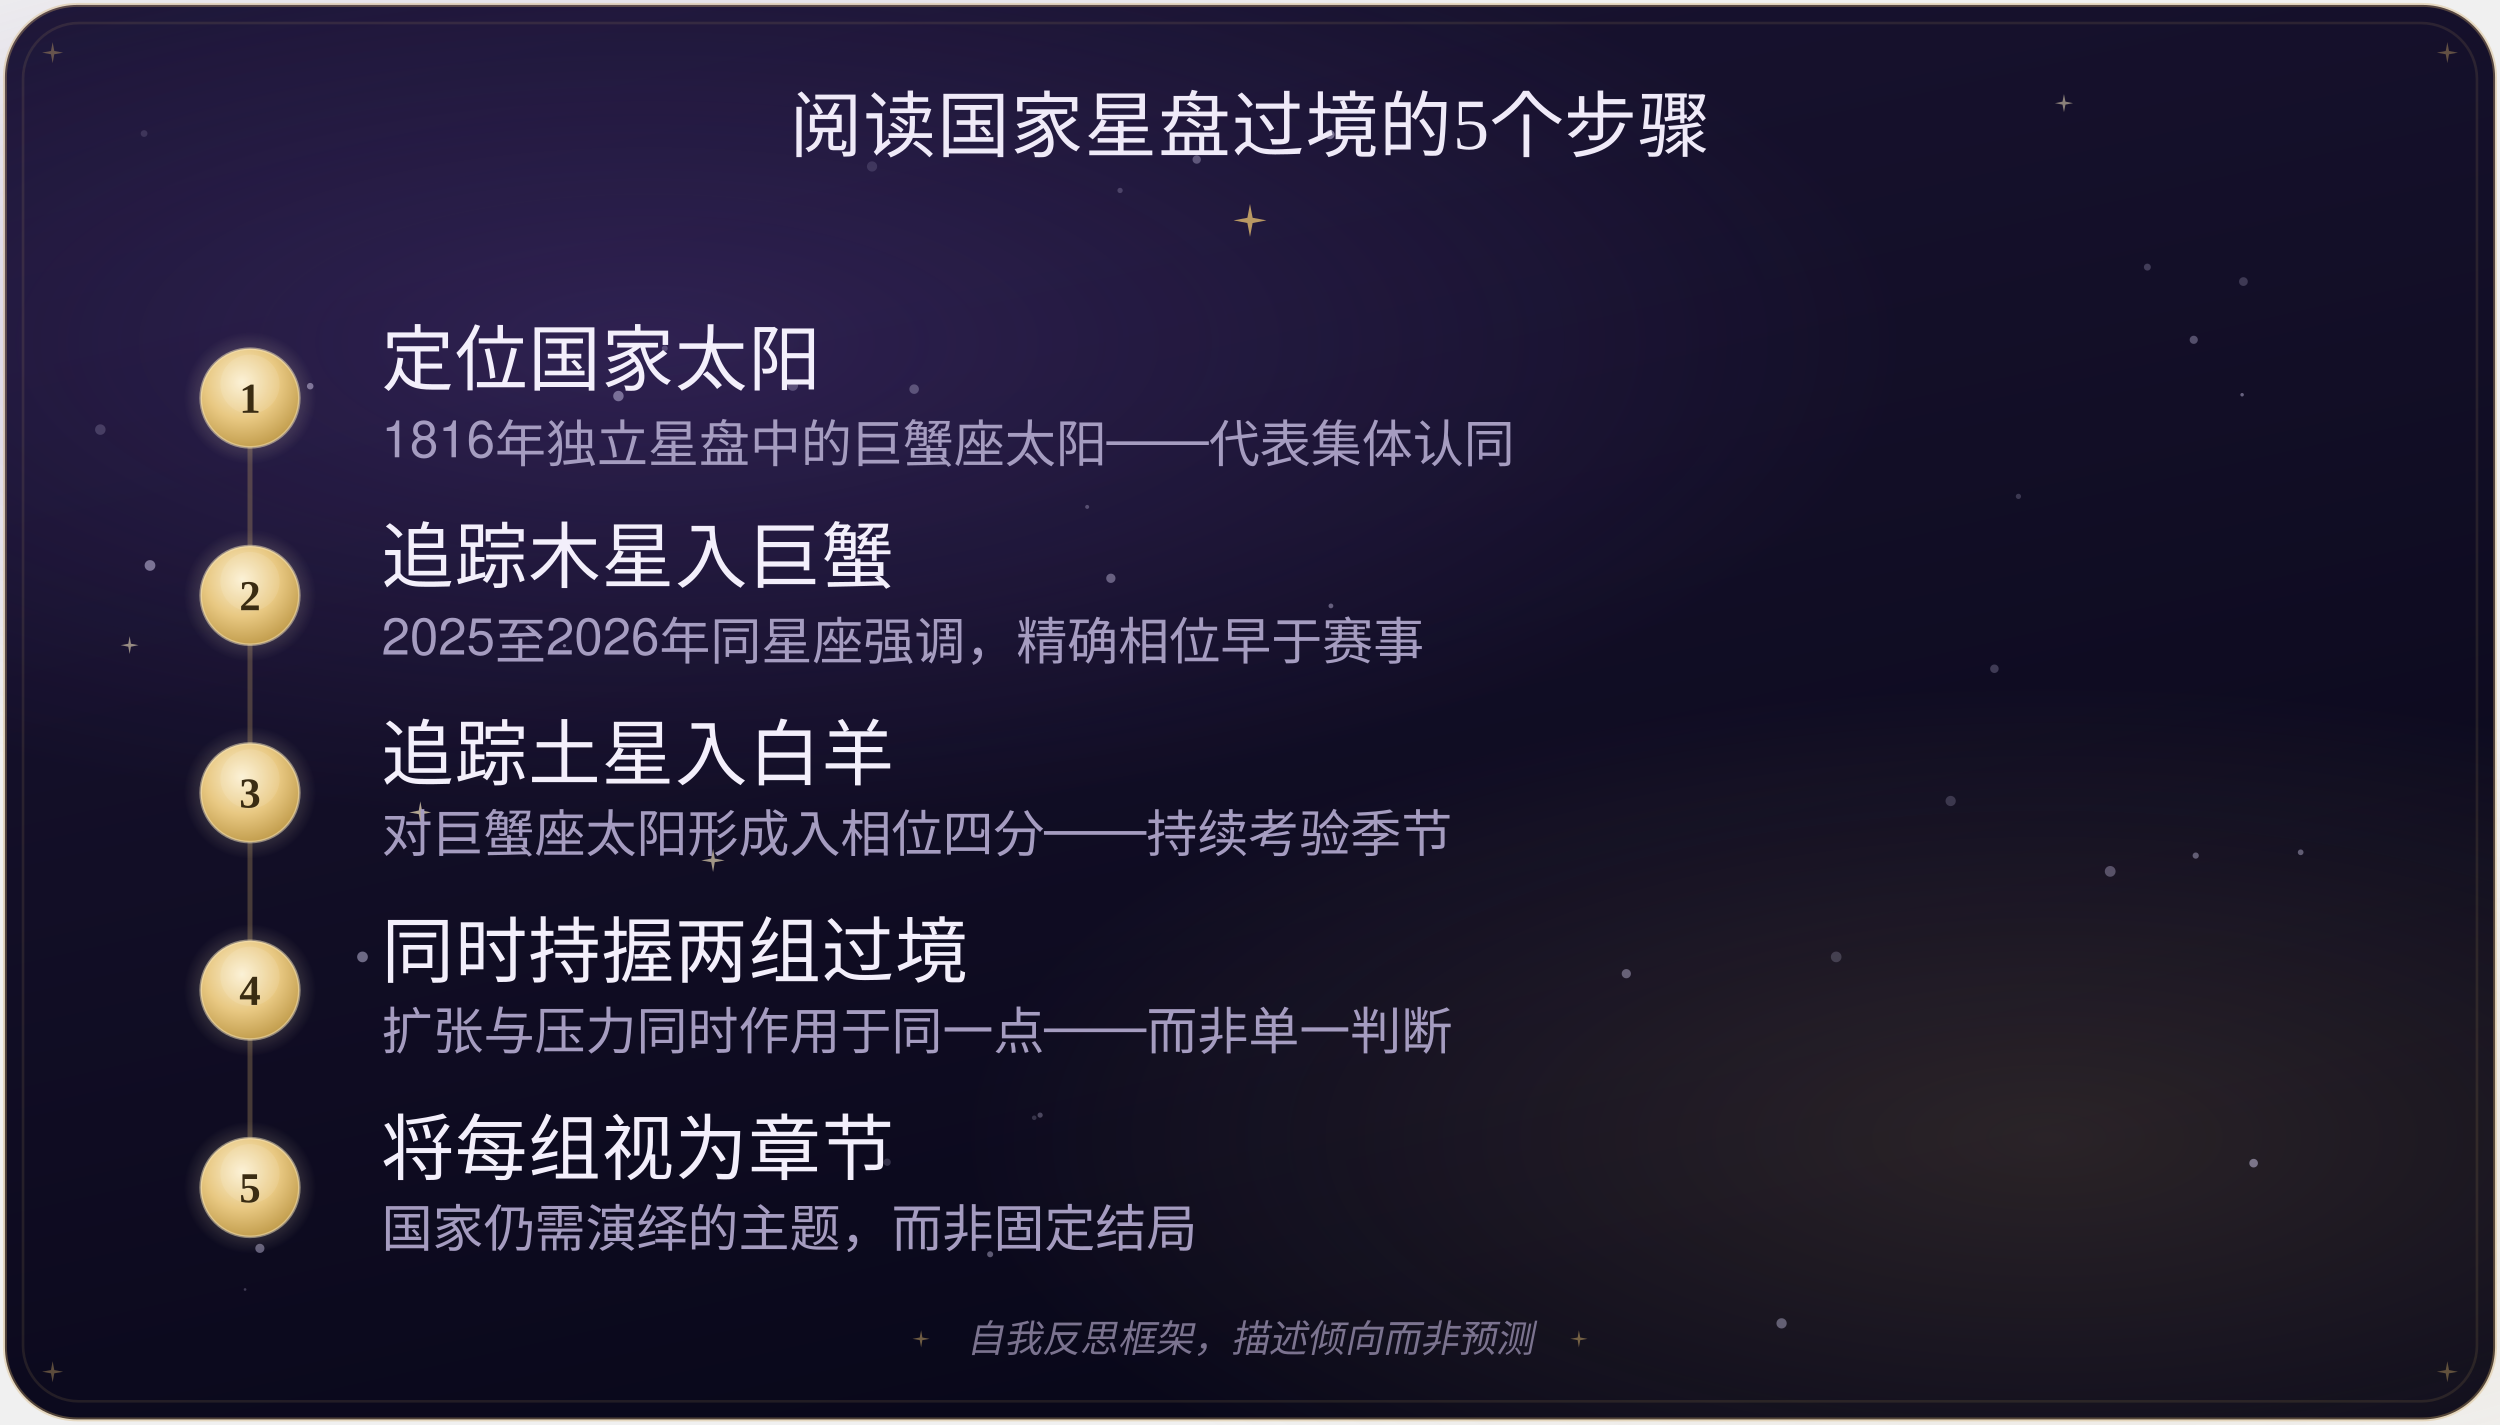
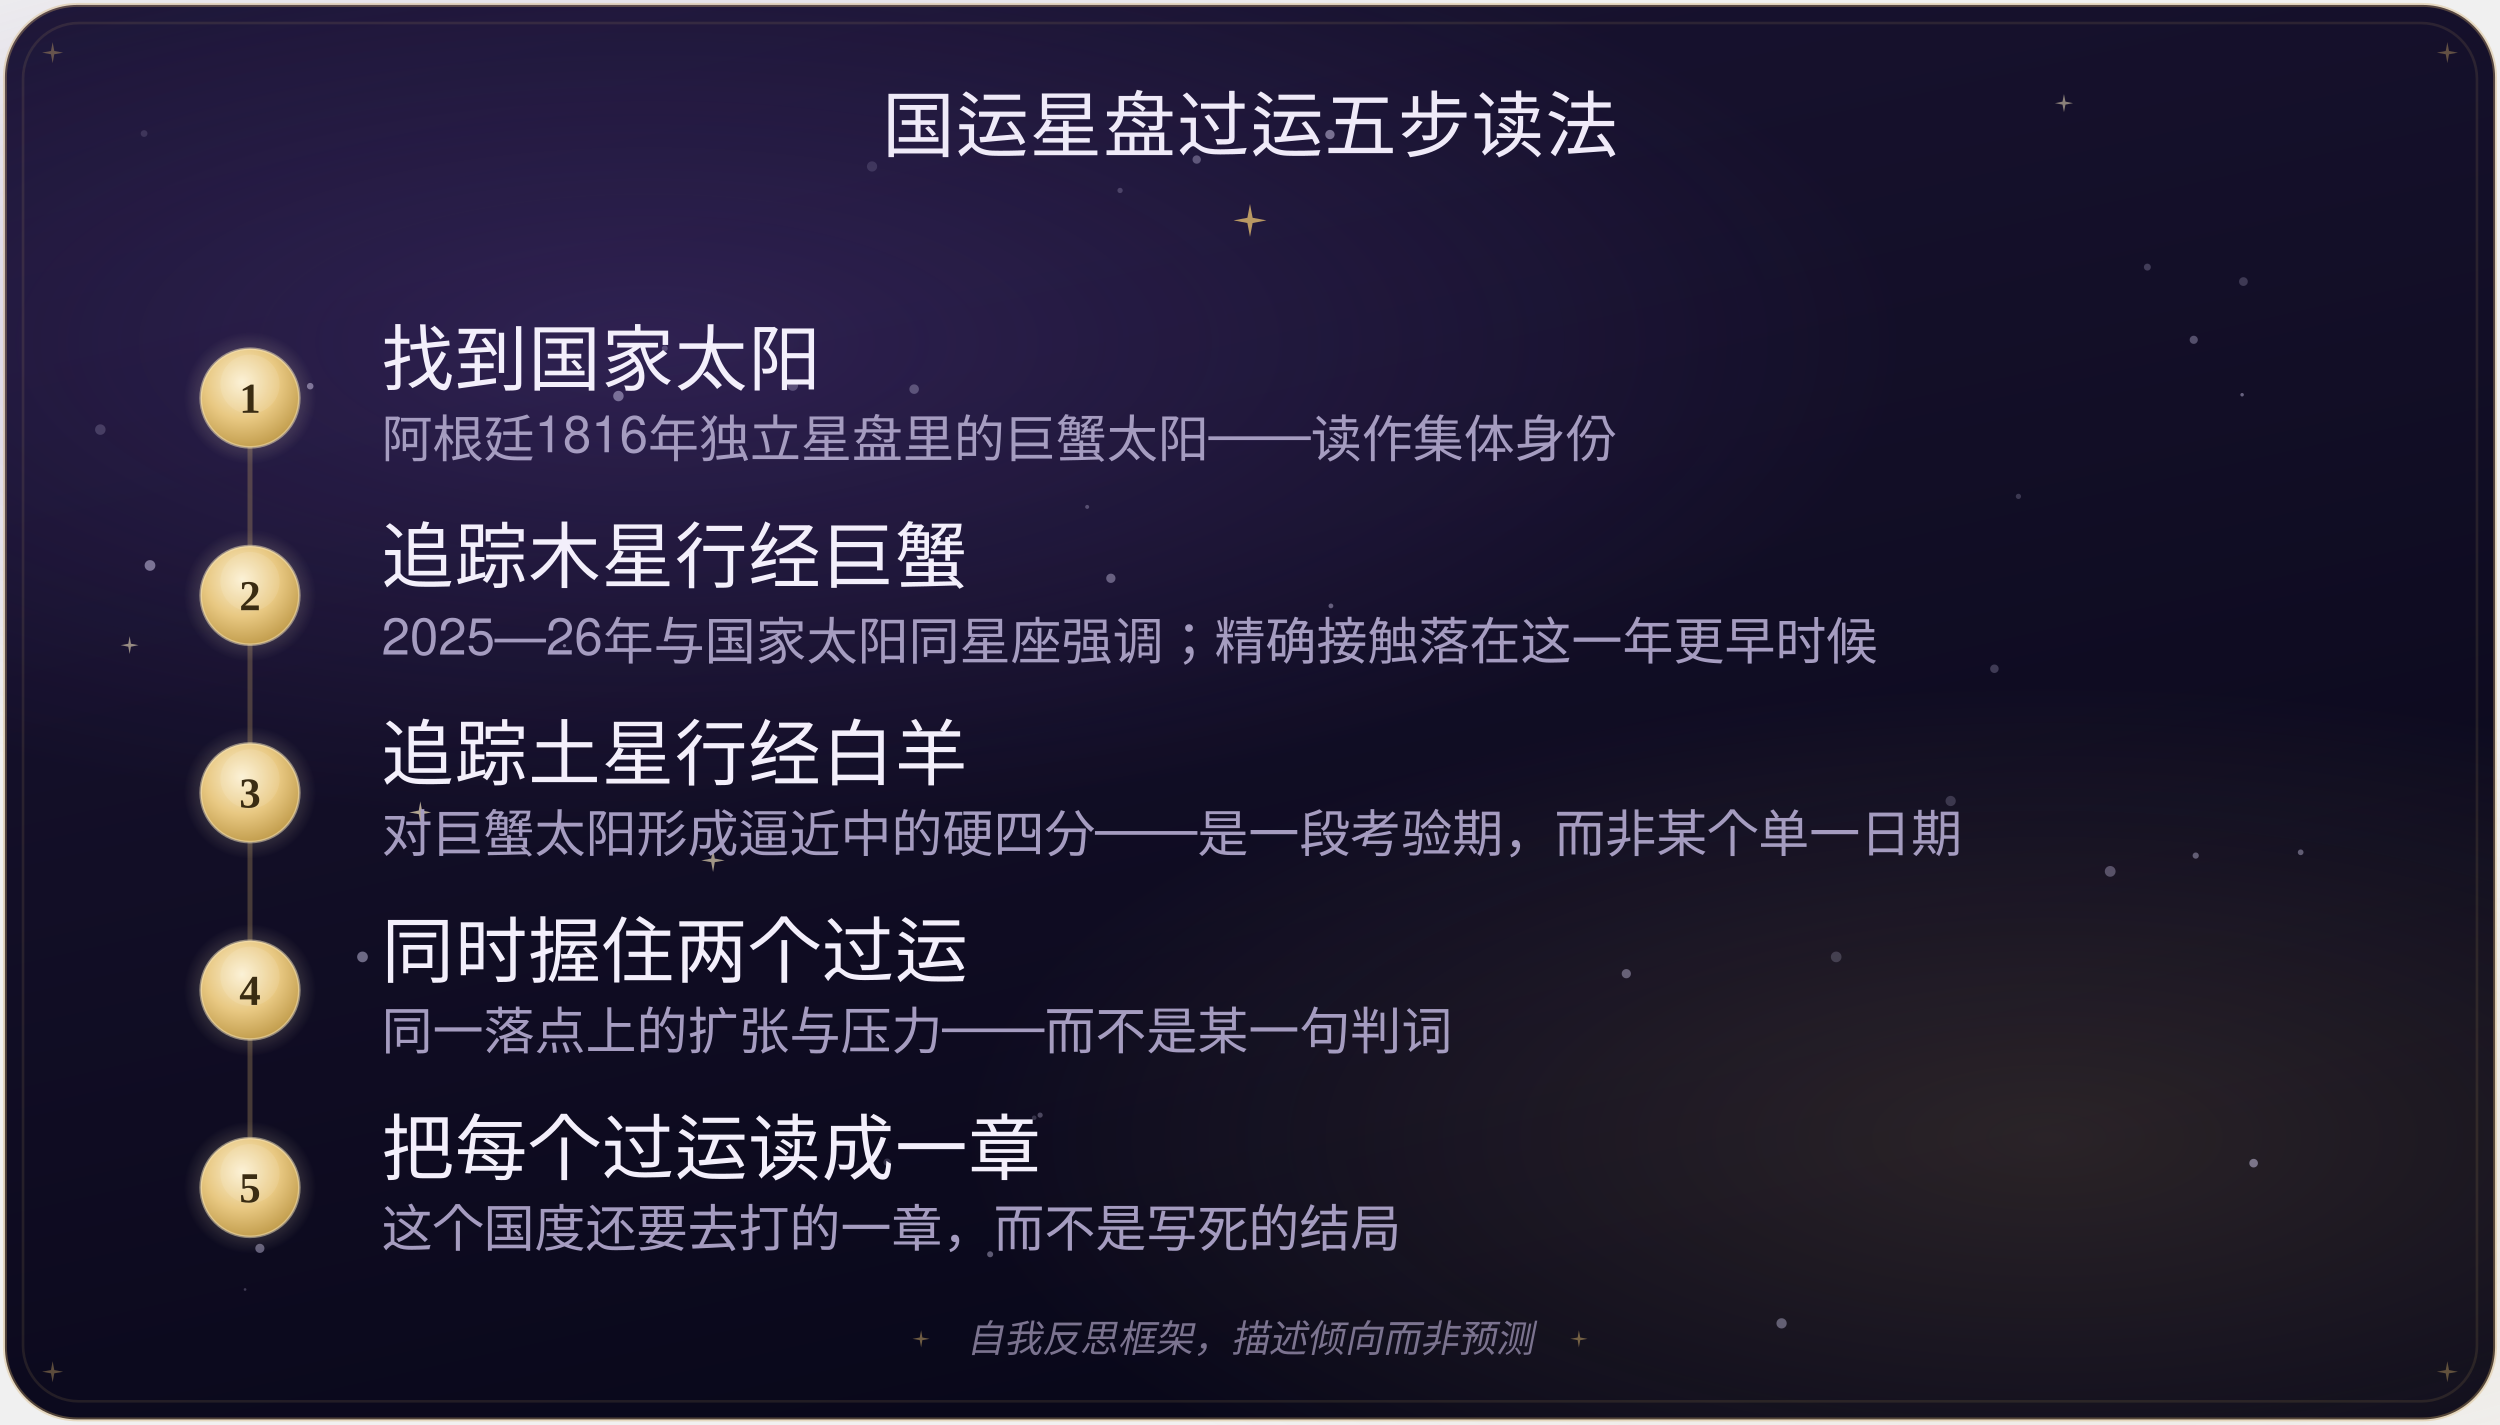
- <svg xmlns="http://www.w3.org/2000/svg" viewBox="0 0 760 433" role="img" aria-label="阅读国家星盘过境的5个步骤">
+ <svg xmlns="http://www.w3.org/2000/svg" viewBox="0 0 760 433" role="img" aria-label="国运星盘过运五步读法">
  <defs>
    <linearGradient id="argentinaworldcup2026astrology0zh-panel" x1="0" y1="0" x2="0.4" y2="1">
      <stop offset="0" stop-color="#1a1433" />
      <stop offset="0.55" stop-color="#120e26" />
      <stop offset="1" stop-color="#09081a" />
    </linearGradient>
    <radialGradient id="argentinaworldcup2026astrology0zh-foil" cx="0.42" cy="0.34" r="0.75">
      <stop offset="0" stop-color="#fbf0d2" />
      <stop offset="0.5" stop-color="#e8c882" />
      <stop offset="1" stop-color="#b8923f" />
    </radialGradient>
    <radialGradient id="argentinaworldcup2026astrology0zh-glow" cx="0.5" cy="0.5" r="0.5">
      <stop offset="0" stop-color="#f6e6bf" />
      <stop offset="1" stop-color="#f6e6bf" stop-opacity="0" />
    </radialGradient>
    <radialGradient id="argentinaworldcup2026astrology0zh-neb1" cx="0.5" cy="0.5" r="0.5">
      <stop offset="0" stop-color="#6f4bb0" stop-opacity="0.28" />
      <stop offset="1" stop-color="#6f4bb0" stop-opacity="0" />
    </radialGradient>
    <radialGradient id="argentinaworldcup2026astrology0zh-neb2" cx="0.5" cy="0.5" r="0.5">
      <stop offset="0" stop-color="#d4af6a" stop-opacity="0.16" />
      <stop offset="1" stop-color="#d4af6a" stop-opacity="0" />
    </radialGradient>
    <linearGradient id="argentinaworldcup2026astrology0zh-rule" x1="0" y1="0" x2="1" y2="0">
      <stop offset="0" stop-color="#d4af6a" stop-opacity="0" />
      <stop offset="0.5" stop-color="#d4af6a" stop-opacity="0.6" />
      <stop offset="1" stop-color="#d4af6a" stop-opacity="0" />
    </linearGradient>
  </defs>
  <rect x="1.5" y="1.5" width="757" height="430" rx="22" fill="url(#argentinaworldcup2026astrology0zh-panel)" />
  <ellipse cx="198" cy="104" rx="380" ry="147" fill="url(#argentinaworldcup2026astrology0zh-neb1)" />
  <ellipse cx="623" cy="346" rx="334" ry="139" fill="url(#argentinaworldcup2026astrology0zh-neb2)" />
  <circle cx="641.5" cy="264.9" r="1.64" fill="#cfc8ea" opacity="0.34" />
  <circle cx="30.5" cy="130.6" r="1.60" fill="#cfc8ea" opacity="0.21" />
  <circle cx="171.6" cy="196.3" r="0.50" fill="#cfc8ea" opacity="0.53" />
  <circle cx="613.6" cy="150.9" r="0.80" fill="#cfc8ea" opacity="0.23" />
  <circle cx="265.1" cy="50.6" r="1.55" fill="#cfc8ea" opacity="0.16" />
  <circle cx="541.6" cy="402.3" r="1.56" fill="#cfc8ea" opacity="0.41" />
  <circle cx="682.0" cy="85.6" r="1.33" fill="#cfc8ea" opacity="0.23" />
  <circle cx="202.1" cy="105.9" r="0.90" fill="#cfc8ea" opacity="0.27" />
  <circle cx="74.5" cy="392.0" r="0.41" fill="#cfc8ea" opacity="0.26" />
  <circle cx="43.8" cy="40.6" r="1.03" fill="#cfc8ea" opacity="0.16" />
  <circle cx="494.4" cy="296.0" r="1.40" fill="#cfc8ea" opacity="0.42" />
  <circle cx="652.8" cy="81.2" r="1.06" fill="#cfc8ea" opacity="0.25" />
  <circle cx="681.6" cy="120.0" r="0.54" fill="#cfc8ea" opacity="0.45" />
  <circle cx="79.0" cy="379.5" r="1.39" fill="#cfc8ea" opacity="0.44" />
  <circle cx="340.5" cy="57.9" r="0.81" fill="#cfc8ea" opacity="0.24" />
  <circle cx="404.3" cy="40.9" r="1.42" fill="#cfc8ea" opacity="0.51" />
  <circle cx="188.0" cy="120.4" r="1.59" fill="#cfc8ea" opacity="0.48" />
  <circle cx="404.6" cy="184.2" r="0.73" fill="#cfc8ea" opacity="0.42" />
  <circle cx="269.7" cy="353.3" r="1.12" fill="#cfc8ea" opacity="0.20" />
  <circle cx="667.5" cy="260.1" r="0.95" fill="#cfc8ea" opacity="0.41" />
  <circle cx="363.8" cy="48.5" r="1.27" fill="#cfc8ea" opacity="0.36" />
  <circle cx="301.0" cy="381.3" r="0.92" fill="#cfc8ea" opacity="0.42" />
  <circle cx="277.9" cy="118.3" r="1.45" fill="#cfc8ea" opacity="0.32" />
  <circle cx="45.6" cy="171.9" r="1.63" fill="#cfc8ea" opacity="0.52" />
  <circle cx="558.2" cy="290.9" r="1.62" fill="#cfc8ea" opacity="0.22" />
  <circle cx="593.0" cy="243.5" r="1.56" fill="#cfc8ea" opacity="0.21" />
  <circle cx="337.7" cy="175.8" r="1.41" fill="#cfc8ea" opacity="0.42" />
  <circle cx="314.4" cy="339.8" r="0.70" fill="#cfc8ea" opacity="0.21" />
  <circle cx="699.4" cy="259.1" r="0.87" fill="#cfc8ea" opacity="0.41" />
  <circle cx="94.3" cy="117.4" r="1.00" fill="#cfc8ea" opacity="0.50" />
  <circle cx="666.9" cy="103.3" r="1.24" fill="#cfc8ea" opacity="0.35" />
  <circle cx="606.3" cy="203.3" r="1.29" fill="#cfc8ea" opacity="0.25" />
  <circle cx="330.5" cy="154.1" r="0.61" fill="#cfc8ea" opacity="0.32" />
  <circle cx="241.0" cy="117.2" r="1.61" fill="#cfc8ea" opacity="0.29" />
  <circle cx="316.2" cy="339.0" r="0.79" fill="#cfc8ea" opacity="0.31" />
  <circle cx="110.2" cy="290.9" r="1.63" fill="#cfc8ea" opacity="0.49" />
  <circle cx="685.1" cy="353.6" r="1.31" fill="#cfc8ea" opacity="0.51" />
  <path d="M 216.77 258.0 L 217.3 261.0 L 220.3 261.567 L 217.3 262.1 L 216.77 265.1 L 216.2 262.1 L 213.2 261.567 L 216.2 261.0 Z" fill="#f6e6bf" opacity="0.631" />
  <path d="M 127.786 243.6 L 128.3 246.4 L 131.1 246.983 L 128.3 247.5 L 127.786 250.3 L 127.3 247.5 L 124.4 246.983 L 127.3 246.4 Z" fill="#f6e6bf" opacity="0.7" />
  <path d="M 39.415 193.4 L 39.8 195.7 L 42.1 196.129 L 39.8 196.6 L 39.415 198.8 L 39.0 196.6 L 36.7 196.129 L 39.0 195.7 Z" fill="#f6e6bf" opacity="0.577" />
  <path d="M 627.447 28.6 L 627.9 30.9 L 630.2 31.364 L 627.9 31.8 L 627.447 34.1 L 627.0 31.8 L 624.7 31.364 L 627.0 30.9 Z" fill="#f6e6bf" opacity="0.52" />
  <path d="M 64.8 121.3 L 65.2 123.6 L 67.5 124.006 L 65.2 124.4 L 64.8 126.7 L 64.4 124.4 L 62.1 124.006 L 64.4 123.6 Z" fill="#f6e6bf" opacity="0.689" />
  <rect x="1.5" y="1.5" width="757" height="430" rx="22" fill="none" stroke="#d4af6a" stroke-opacity="0.34" stroke-width="1.2" />
  <rect x="7" y="7" width="746" height="419" rx="17" fill="none" stroke="#d4af6a" stroke-opacity="0.12" stroke-width="0.8" />
  <path d="M 16 12.8 L 16.5 15.5 L 19.2 16 L 16.5 16.5 L 16 19.2 L 15.5 16.5 L 12.8 16 L 15.5 15.5 Z" fill="#d4af6a" opacity="0.4" />
  <path d="M 744 12.8 L 744.5 15.5 L 747.2 16 L 744.5 16.5 L 744 19.2 L 743.5 16.5 L 740.8 16 L 743.5 15.5 Z" fill="#d4af6a" opacity="0.4" />
  <path d="M 16 413.8 L 16.5 416.5 L 19.2 417 L 16.5 417.5 L 16 420.2 L 15.5 417.5 L 12.8 417 L 15.5 416.5 Z" fill="#d4af6a" opacity="0.4" />
  <path d="M 744 413.8 L 744.5 416.5 L 747.2 417 L 744.5 417.5 L 744 420.2 L 743.5 417.5 L 740.8 417 L 743.5 416.5 Z" fill="#d4af6a" opacity="0.4" />
-   <text x="380" y="46" text-anchor="middle" font-family="Georgia, 'Times New Roman', serif" font-size="22" letter-spacing="0.4" fill="#efeaf8">阅读国家星盘过境的5个步骤</text>
+   <text x="380" y="46" text-anchor="middle" font-family="Georgia, 'Times New Roman', serif" font-size="22" letter-spacing="0.4" fill="#efeaf8">国运星盘过运五步读法</text>
  <line x1="230" y1="67" x2="368" y2="67" stroke="url(#argentinaworldcup2026astrology0zh-rule)" stroke-width="1" />
  <line x1="392" y1="67" x2="530" y2="67" stroke="url(#argentinaworldcup2026astrology0zh-rule)" stroke-width="1" />
  <path d="M 380 62.0 L 380.8 66.2 L 385.0 67 L 380.8 67.8 L 380 72.0 L 379.2 67.8 L 375.0 67 L 379.2 66.2 Z" fill="#d4af6a" opacity="0.85" />
  <line x1="76" y1="121" x2="76" y2="361" stroke="#d4af6a" stroke-opacity="0.28" stroke-width="1.5" />
  <circle cx="76" cy="121" r="20.0" fill="url(#argentinaworldcup2026astrology0zh-glow)" opacity="0.5" />
  <circle cx="76" cy="121" r="15" fill="url(#argentinaworldcup2026astrology0zh-foil)" stroke="#f6e6bf" stroke-opacity="0.5" stroke-width="0.8" />
  <circle cx="76" cy="116.8" r="9.0" fill="#ffffff" opacity="0.10" />
  <text x="76" y="125.5" text-anchor="middle" font-family="Georgia, 'Times New Roman', serif" font-size="13" font-weight="700" fill="#3a2c12">1</text>
-   <text x="116" y="117.0" font-family="Georgia, 'Times New Roman', serif" font-size="22" letter-spacing="0.3" fill="#f3effb">定位国家太阳</text>
-   <text x="116" y="139.0" font-family="Helvetica, Arial, sans-serif" font-size="15.5" fill="#a59cc0">1816年独立星盘中的巨蟹座太阳——代表集体认同</text>
+   <text x="116" y="117.0" font-family="Georgia, 'Times New Roman', serif" font-size="22" letter-spacing="0.3" fill="#f3effb">找到国家太阳</text>
+   <text x="116" y="139.0" font-family="Helvetica, Arial, sans-serif" font-size="15.5" fill="#a59cc0">阿根廷1816年独立星盘里的巨蟹太阳——读作集体身份</text>
  <circle cx="76" cy="181" r="20.0" fill="url(#argentinaworldcup2026astrology0zh-glow)" opacity="0.5" />
  <circle cx="76" cy="181" r="15" fill="url(#argentinaworldcup2026astrology0zh-foil)" stroke="#f6e6bf" stroke-opacity="0.5" stroke-width="0.8" />
  <circle cx="76" cy="176.8" r="9.0" fill="#ffffff" opacity="0.10" />
  <text x="76" y="185.5" text-anchor="middle" font-family="Georgia, 'Times New Roman', serif" font-size="13" font-weight="700" fill="#3a2c12">2</text>
-   <text x="116" y="177.0" font-family="Georgia, 'Times New Roman', serif" font-size="22" letter-spacing="0.3" fill="#f3effb">追踪木星入巨蟹</text>
-   <text x="116" y="199.0" font-family="Helvetica, Arial, sans-serif" font-size="15.5" fill="#a59cc0">2025至2026年同星座强调，精确相位早于赛事</text>
+   <text x="116" y="177.0" font-family="Georgia, 'Times New Roman', serif" font-size="22" letter-spacing="0.3" fill="#f3effb">追踪木星行经巨蟹</text>
+   <text x="116" y="199.0" font-family="Helvetica, Arial, sans-serif" font-size="15.5" fill="#a59cc0">2025—26年与国家太阳同星座强调；精确接触落在这一年更早时候</text>
  <circle cx="76" cy="241" r="20.0" fill="url(#argentinaworldcup2026astrology0zh-glow)" opacity="0.5" />
  <circle cx="76" cy="241" r="15" fill="url(#argentinaworldcup2026astrology0zh-foil)" stroke="#f6e6bf" stroke-opacity="0.5" stroke-width="0.8" />
  <circle cx="76" cy="236.8" r="9.0" fill="#ffffff" opacity="0.10" />
  <text x="76" y="245.5" text-anchor="middle" font-family="Georgia, 'Times New Roman', serif" font-size="13" font-weight="700" fill="#3a2c12">3</text>
-   <text x="116" y="237.0" font-family="Georgia, 'Times New Roman', serif" font-size="22" letter-spacing="0.3" fill="#f3effb">追踪土星入白羊</text>
-   <text x="116" y="259.0" font-family="Helvetica, Arial, sans-serif" font-size="15.5" fill="#a59cc0">对巨蟹座太阳形成入相位四分——持续考验季节</text>
+   <text x="116" y="237.0" font-family="Georgia, 'Times New Roman', serif" font-size="22" letter-spacing="0.3" fill="#f3effb">追踪土星行经白羊</text>
+   <text x="116" y="259.0" font-family="Helvetica, Arial, sans-serif" font-size="15.5" fill="#a59cc0">对巨蟹太阳形成逼近中的硬四分——是一段考验期，而非某个单一日期</text>
  <circle cx="76" cy="301" r="20.0" fill="url(#argentinaworldcup2026astrology0zh-glow)" opacity="0.5" />
  <circle cx="76" cy="301" r="15" fill="url(#argentinaworldcup2026astrology0zh-foil)" stroke="#f6e6bf" stroke-opacity="0.5" stroke-width="0.8" />
  <circle cx="76" cy="296.8" r="9.0" fill="#ffffff" opacity="0.10" />
  <text x="76" y="305.5" text-anchor="middle" font-family="Georgia, 'Times New Roman', serif" font-size="13" font-weight="700" fill="#3a2c12">4</text>
-   <text x="116" y="297.0" font-family="Georgia, 'Times New Roman', serif" font-size="22" letter-spacing="0.3" fill="#f3effb">同时持握两组过境</text>
-   <text x="116" y="319.0" font-family="Helvetica, Arial, sans-serif" font-size="15.5" fill="#a59cc0">扩张与压力同时作用于同一点——而非单一判断</text>
+   <text x="116" y="297.0" font-family="Georgia, 'Times New Roman', serif" font-size="22" letter-spacing="0.3" fill="#f3effb">同时握住两个过运</text>
+   <text x="116" y="319.0" font-family="Helvetica, Arial, sans-serif" font-size="15.5" fill="#a59cc0">同一落点上的扩张与压力——而不是某一句判词</text>
  <circle cx="76" cy="361" r="20.0" fill="url(#argentinaworldcup2026astrology0zh-glow)" opacity="0.5" />
  <circle cx="76" cy="361" r="15" fill="url(#argentinaworldcup2026astrology0zh-foil)" stroke="#f6e6bf" stroke-opacity="0.5" stroke-width="0.8" />
  <circle cx="76" cy="356.8" r="9.0" fill="#ffffff" opacity="0.10" />
  <text x="76" y="365.5" text-anchor="middle" font-family="Georgia, 'Times New Roman', serif" font-size="13" font-weight="700" fill="#3a2c12">5</text>
-   <text x="116" y="357.0" font-family="Georgia, 'Times New Roman', serif" font-size="22" letter-spacing="0.3" fill="#f3effb">将每组视为章节</text>
-   <text x="116" y="379.0" font-family="Helvetica, Arial, sans-serif" font-size="15.5" fill="#a59cc0">国家仍需演绎的主题，而非固定结局</text>
+   <text x="116" y="357.0" font-family="Georgia, 'Times New Roman', serif" font-size="22" letter-spacing="0.3" fill="#f3effb">把每个过运读成一章</text>
+   <text x="116" y="379.0" font-family="Helvetica, Arial, sans-serif" font-size="15.5" fill="#a59cc0">这个国度还要去打的一章，而不是写死的结局</text>
  <path d="M 280.025 404.4 L 280.4 406.6 L 282.6 407 L 280.4 407.4 L 280.025 409.6 L 279.6 407.4 L 277.4 407 L 279.6 406.6 Z" fill="#d4af6a" opacity="0.5" />
  <text x="380" y="411" text-anchor="middle" font-family="Georgia, 'Times New Roman', serif" font-style="italic" font-size="11.5" fill="#7b738f">自我反思框架，描述倾向而非预测</text>
  <path d="M 479.975 404.4 L 480.4 406.6 L 482.6 407 L 480.4 407.4 L 479.975 409.6 L 479.6 407.4 L 477.4 407 L 479.6 406.6 Z" fill="#d4af6a" opacity="0.5" />
</svg>
